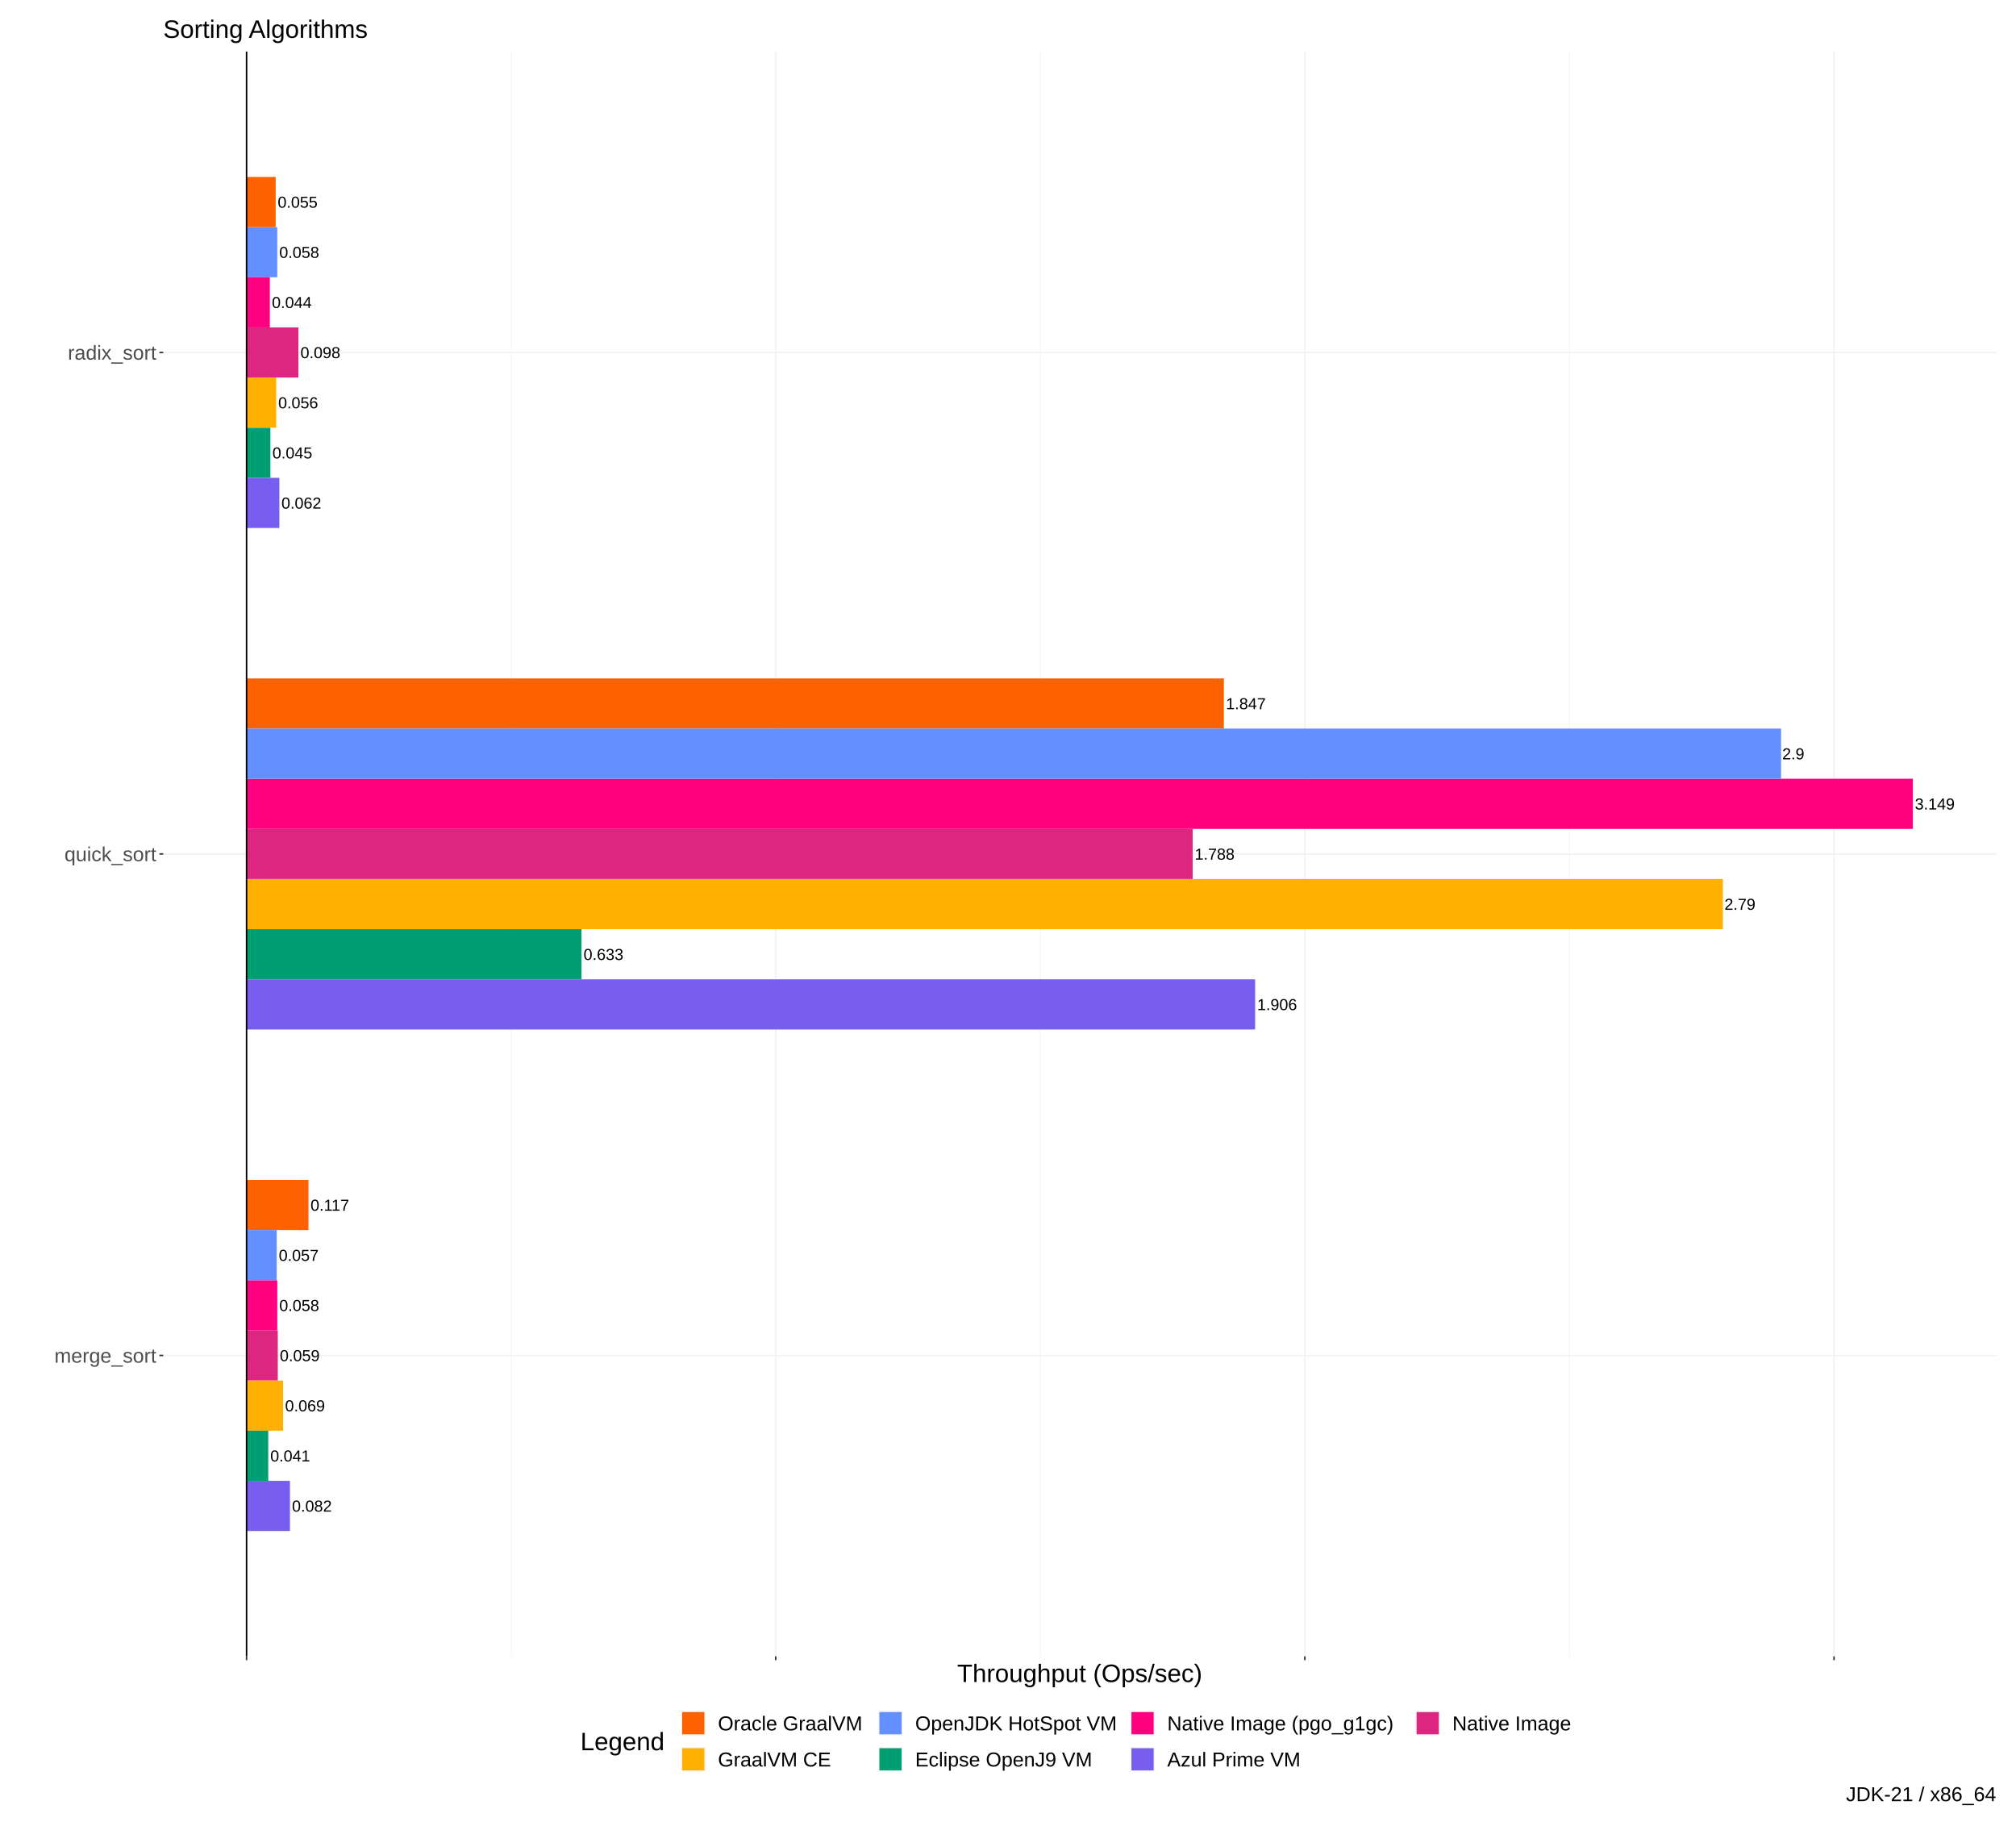
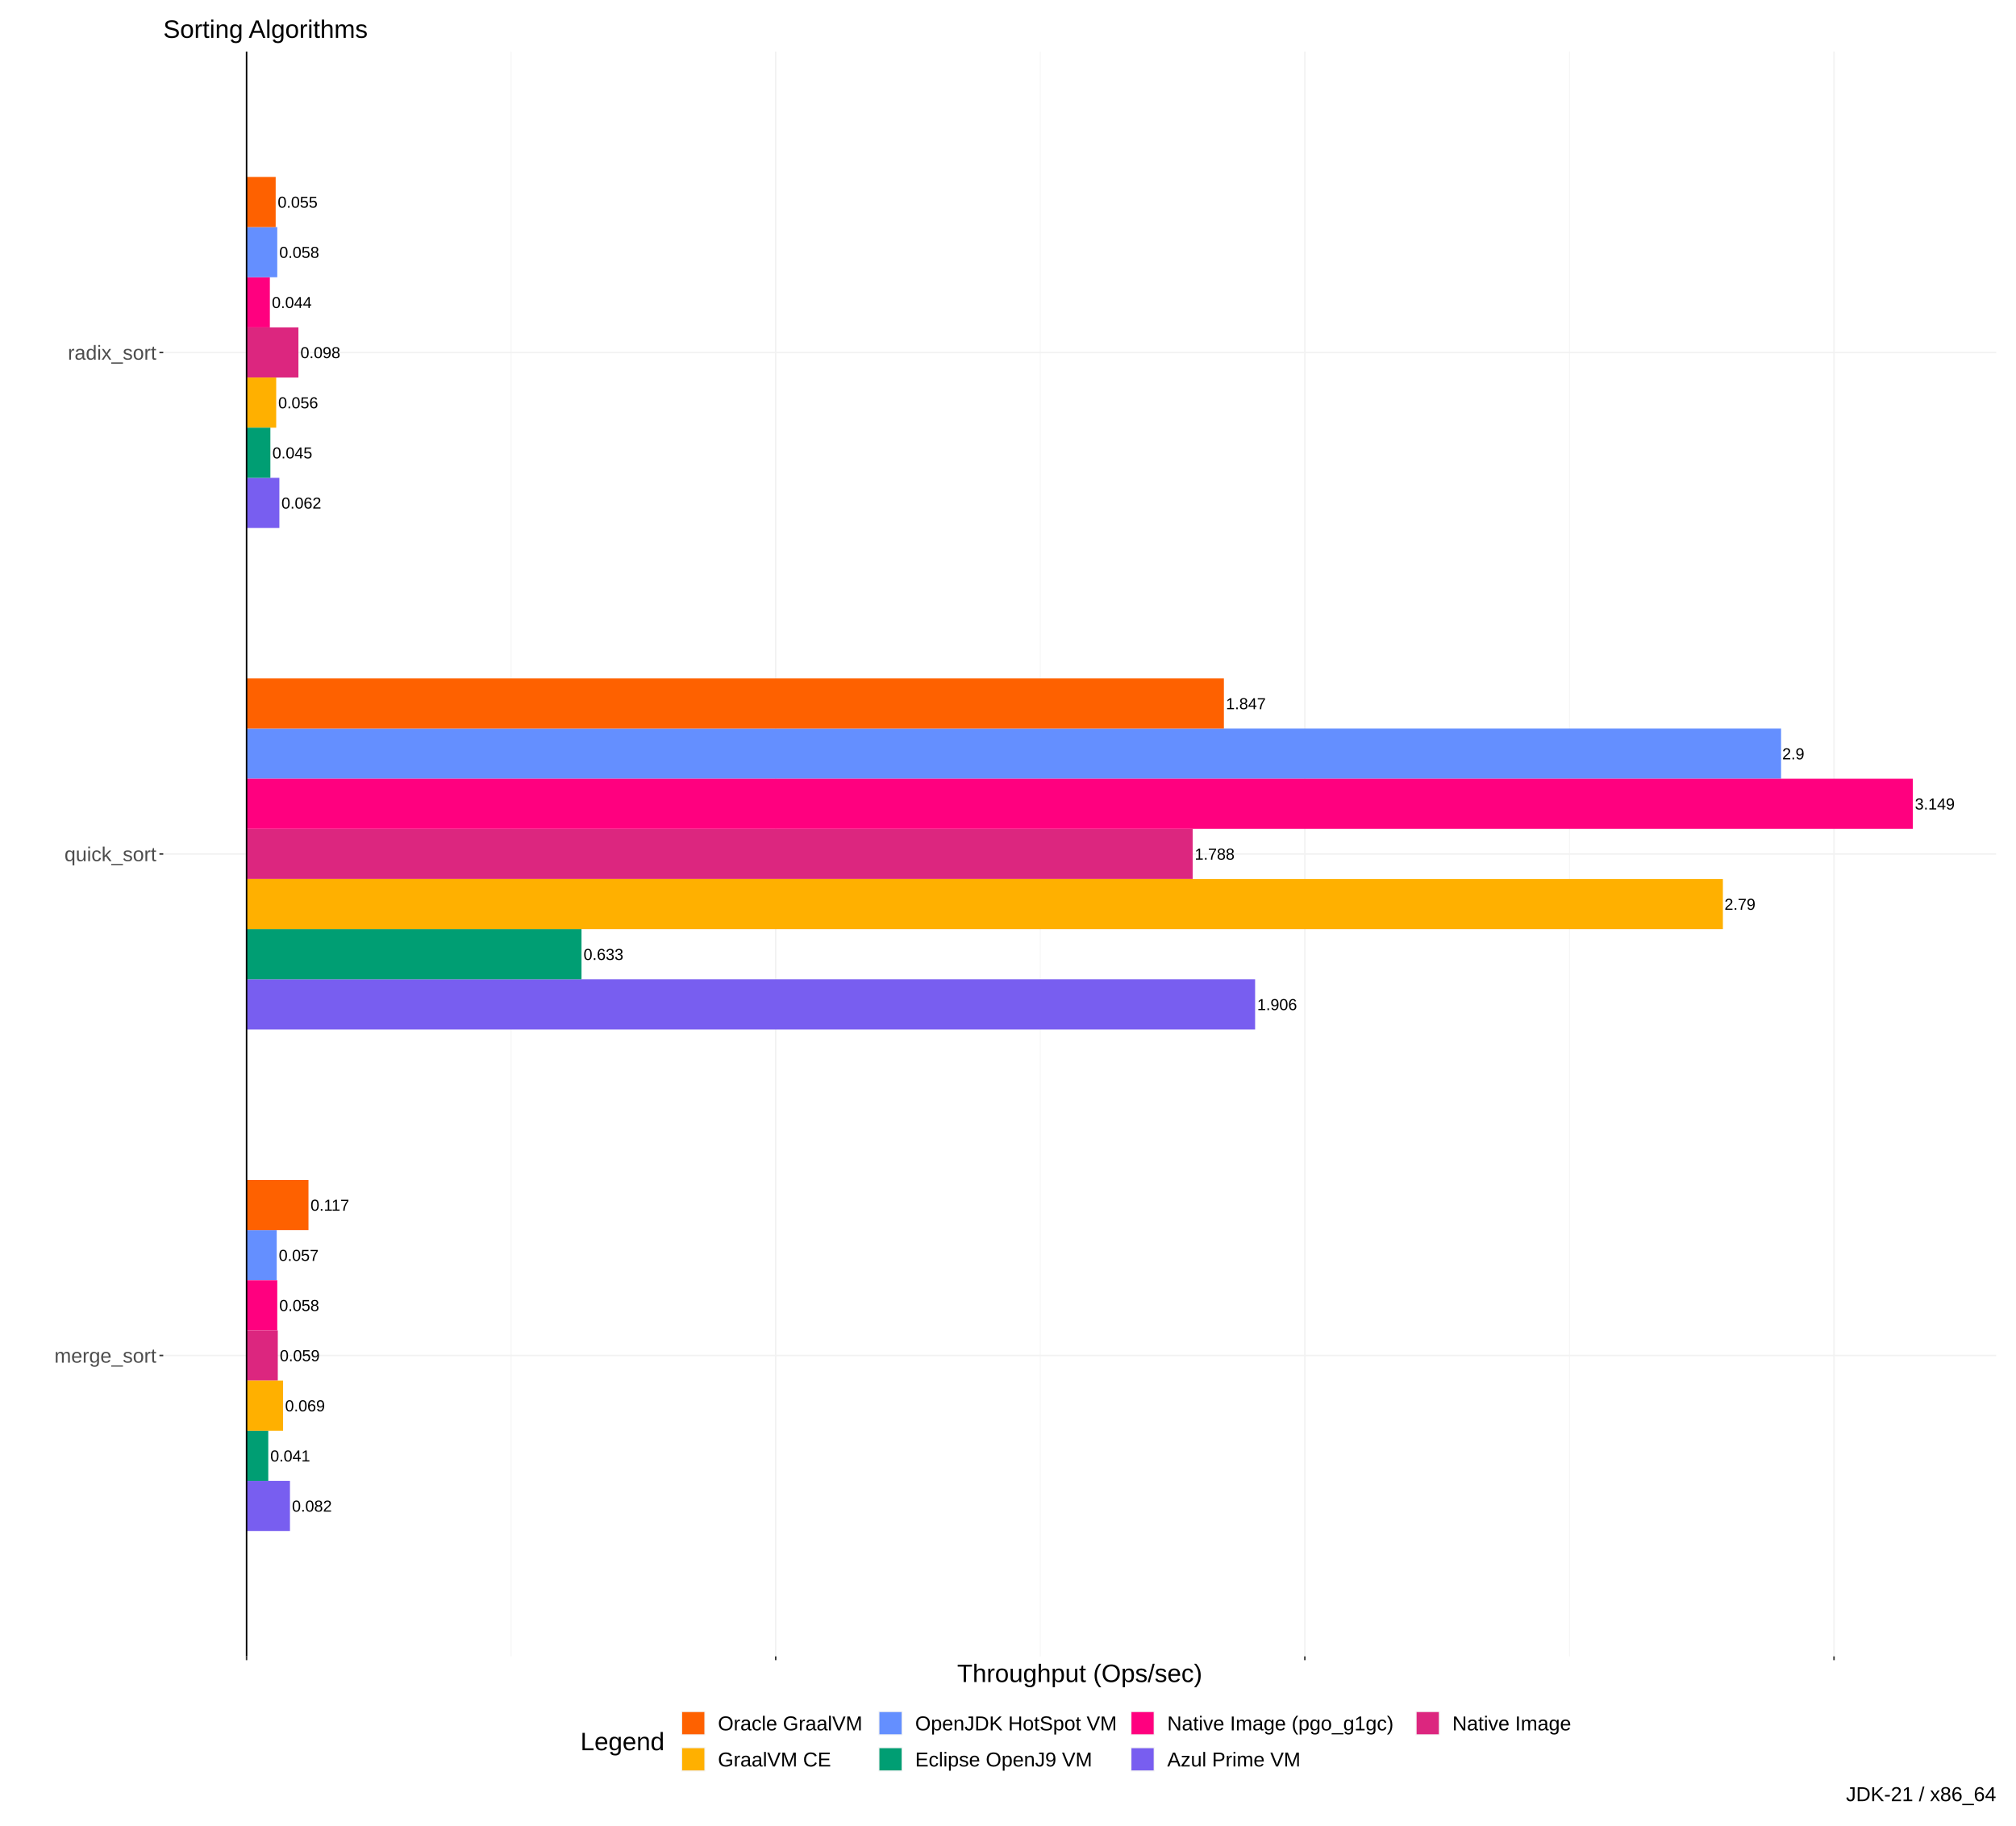
<svg xmlns="http://www.w3.org/2000/svg" class="svglite" width="1440.00pt" height="1303.94pt" viewBox="0 0 1440.00 1303.94">
  <defs>
    <style type="text/css">
    .svglite line, .svglite polyline, .svglite polygon, .svglite path, .svglite rect, .svglite circle {
      fill: none;
      stroke: #000000;
      stroke-linecap: round;
      stroke-linejoin: round;
      stroke-miterlimit: 10.00;
    }
    .svglite text {
      white-space: pre;
    }
  </style>
  </defs>
  <rect width="100%" height="100%" style="stroke: none; fill: #FFFFFF;" />
  <defs>
    <clipPath id="cpMC4wMHwxNDQwLjAwfDAuMDB8MTMwMy45NA==">
      <rect x="0.00" y="0.00" width="1440.00" height="1303.94" />
    </clipPath>
  </defs>
  <g clip-path="url(#cpMC4wMHwxNDQwLjAwfDAuMDB8MTMwMy45NA==)">
    <rect x="0.00" y="0.00" width="1440.00" height="1303.94" style="stroke-width: 1.07; stroke: #FFFFFF; fill: #FFFFFF;" />
    <rect x="116.61" y="36.82" width="1309.22" height="1146.09" style="stroke-width: 1.07; stroke: none;" />
    <polyline points="365.10,1182.91 365.10,36.82 " style="stroke-width: 0.53; stroke: #F2F2F2; stroke-linecap: butt;" />
    <polyline points="743.06,1182.91 743.06,36.82 " style="stroke-width: 0.53; stroke: #F2F2F2; stroke-linecap: butt;" />
    <polyline points="1121.02,1182.91 1121.02,36.82 " style="stroke-width: 0.53; stroke: #F2F2F2; stroke-linecap: butt;" />
    <polyline points="116.61,968.02 1425.83,968.02 " style="stroke-width: 1.07; stroke: #F2F2F2; stroke-linecap: butt;" />
    <polyline points="116.61,609.87 1425.83,609.87 " style="stroke-width: 1.07; stroke: #F2F2F2; stroke-linecap: butt;" />
    <polyline points="116.61,251.72 1425.83,251.72 " style="stroke-width: 1.07; stroke: #F2F2F2; stroke-linecap: butt;" />
    <polyline points="176.12,1182.91 176.12,36.82 " style="stroke-width: 1.07; stroke: #F2F2F2; stroke-linecap: butt;" />
    <polyline points="554.08,1182.91 554.08,36.82 " style="stroke-width: 1.07; stroke: #F2F2F2; stroke-linecap: butt;" />
    <polyline points="932.04,1182.91 932.04,36.82 " style="stroke-width: 1.07; stroke: #F2F2F2; stroke-linecap: butt;" />
    <polyline points="1310.00,1182.91 1310.00,36.82 " style="stroke-width: 1.07; stroke: #F2F2F2; stroke-linecap: butt;" />
-     <rect x="176.12" y="950.11" width="22.30" height="35.82" style="stroke-width: 1.07; stroke: none; stroke-linecap: butt; stroke-linejoin: miter; fill: #DC267F;" />
-     <rect x="176.12" y="484.52" width="698.09" height="35.82" style="stroke-width: 1.07; stroke: none; stroke-linecap: butt; stroke-linejoin: miter; fill: #FE6100;" />
+     <rect x="176.12" y="591.96" width="675.79" height="35.82" style="stroke-width: 1.07; stroke: none; stroke-linecap: butt; stroke-linejoin: miter; fill: #DC267F;" />
+     <rect x="176.12" y="699.41" width="720.39" height="35.82" style="stroke-width: 1.07; stroke: none; stroke-linecap: butt; stroke-linejoin: miter; fill: #785EF0;" />
+     <rect x="176.12" y="197.99" width="16.63" height="35.82" style="stroke-width: 1.07; stroke: none; stroke-linecap: butt; stroke-linejoin: miter; fill: #FF007F;" />
    <rect x="176.12" y="162.18" width="21.92" height="35.82" style="stroke-width: 1.07; stroke: none; stroke-linecap: butt; stroke-linejoin: miter; fill: #648FFF;" />
-     <rect x="176.12" y="842.67" width="44.22" height="35.82" style="stroke-width: 1.07; stroke: none; stroke-linecap: butt; stroke-linejoin: miter; fill: #FE6100;" />
-     <rect x="176.12" y="591.96" width="675.79" height="35.82" style="stroke-width: 1.07; stroke: none; stroke-linecap: butt; stroke-linejoin: miter; fill: #DC267F;" />
-     <rect x="176.12" y="305.44" width="17.01" height="35.82" style="stroke-width: 1.07; stroke: none; stroke-linecap: butt; stroke-linejoin: miter; fill: #009E73;" />
-     <rect x="176.12" y="627.78" width="1054.51" height="35.82" style="stroke-width: 1.07; stroke: none; stroke-linecap: butt; stroke-linejoin: miter; fill: #FFB000;" />
-     <rect x="176.12" y="1057.56" width="30.99" height="35.82" style="stroke-width: 1.07; stroke: none; stroke-linecap: butt; stroke-linejoin: miter; fill: #785EF0;" />
-     <rect x="176.12" y="985.93" width="26.08" height="35.82" style="stroke-width: 1.07; stroke: none; stroke-linecap: butt; stroke-linejoin: miter; fill: #FFB000;" />
-     <rect x="176.12" y="556.15" width="1190.20" height="35.82" style="stroke-width: 1.07; stroke: none; stroke-linecap: butt; stroke-linejoin: miter; fill: #FF007F;" />
-     <rect x="176.12" y="699.41" width="720.39" height="35.82" style="stroke-width: 1.07; stroke: none; stroke-linecap: butt; stroke-linejoin: miter; fill: #785EF0;" />
-     <rect x="176.12" y="914.30" width="21.92" height="35.82" style="stroke-width: 1.07; stroke: none; stroke-linecap: butt; stroke-linejoin: miter; fill: #FF007F;" />
    <rect x="176.12" y="233.81" width="37.04" height="35.82" style="stroke-width: 1.07; stroke: none; stroke-linecap: butt; stroke-linejoin: miter; fill: #DC267F;" />
    <rect x="176.12" y="520.33" width="1096.08" height="35.82" style="stroke-width: 1.07; stroke: none; stroke-linecap: butt; stroke-linejoin: miter; fill: #648FFF;" />
+     <rect x="176.12" y="878.48" width="21.54" height="35.82" style="stroke-width: 1.07; stroke: none; stroke-linecap: butt; stroke-linejoin: miter; fill: #648FFF;" />
+     <rect x="176.12" y="341.25" width="23.43" height="35.82" style="stroke-width: 1.07; stroke: none; stroke-linecap: butt; stroke-linejoin: miter; fill: #785EF0;" />
    <rect x="176.12" y="663.59" width="239.25" height="35.82" style="stroke-width: 1.07; stroke: none; stroke-linecap: butt; stroke-linejoin: miter; fill: #009E73;" />
-     <rect x="176.12" y="878.48" width="21.54" height="35.82" style="stroke-width: 1.07; stroke: none; stroke-linecap: butt; stroke-linejoin: miter; fill: #648FFF;" />
+     <rect x="176.12" y="1057.56" width="30.99" height="35.82" style="stroke-width: 1.07; stroke: none; stroke-linecap: butt; stroke-linejoin: miter; fill: #785EF0;" />
+     <rect x="176.12" y="842.67" width="44.22" height="35.82" style="stroke-width: 1.07; stroke: none; stroke-linecap: butt; stroke-linejoin: miter; fill: #FE6100;" />
+     <rect x="176.12" y="627.78" width="1054.51" height="35.82" style="stroke-width: 1.07; stroke: none; stroke-linecap: butt; stroke-linejoin: miter; fill: #FFB000;" />
+     <rect x="176.12" y="1021.74" width="15.50" height="35.82" style="stroke-width: 1.07; stroke: none; stroke-linecap: butt; stroke-linejoin: miter; fill: #009E73;" />
+     <rect x="176.12" y="484.52" width="698.09" height="35.82" style="stroke-width: 1.07; stroke: none; stroke-linecap: butt; stroke-linejoin: miter; fill: #FE6100;" />
+     <rect x="176.12" y="269.62" width="21.17" height="35.82" style="stroke-width: 1.07; stroke: none; stroke-linecap: butt; stroke-linejoin: miter; fill: #FFB000;" />
+     <rect x="176.12" y="914.30" width="21.92" height="35.82" style="stroke-width: 1.07; stroke: none; stroke-linecap: butt; stroke-linejoin: miter; fill: #FF007F;" />
+     <rect x="176.12" y="950.11" width="22.30" height="35.82" style="stroke-width: 1.07; stroke: none; stroke-linecap: butt; stroke-linejoin: miter; fill: #DC267F;" />
+     <rect x="176.12" y="556.15" width="1190.20" height="35.82" style="stroke-width: 1.07; stroke: none; stroke-linecap: butt; stroke-linejoin: miter; fill: #FF007F;" />
+     <rect x="176.12" y="305.44" width="17.01" height="35.82" style="stroke-width: 1.07; stroke: none; stroke-linecap: butt; stroke-linejoin: miter; fill: #009E73;" />
+     <rect x="176.12" y="985.93" width="26.08" height="35.82" style="stroke-width: 1.07; stroke: none; stroke-linecap: butt; stroke-linejoin: miter; fill: #FFB000;" />
    <rect x="176.12" y="126.36" width="20.79" height="35.82" style="stroke-width: 1.07; stroke: none; stroke-linecap: butt; stroke-linejoin: miter; fill: #FE6100;" />
-     <rect x="176.12" y="1021.74" width="15.50" height="35.82" style="stroke-width: 1.07; stroke: none; stroke-linecap: butt; stroke-linejoin: miter; fill: #009E73;" />
-     <rect x="176.12" y="341.25" width="23.43" height="35.82" style="stroke-width: 1.07; stroke: none; stroke-linecap: butt; stroke-linejoin: miter; fill: #785EF0;" />
-     <rect x="176.12" y="197.99" width="16.63" height="35.82" style="stroke-width: 1.07; stroke: none; stroke-linecap: butt; stroke-linejoin: miter; fill: #FF007F;" />
-     <rect x="176.12" y="269.62" width="21.17" height="35.82" style="stroke-width: 1.07; stroke: none; stroke-linecap: butt; stroke-linejoin: miter; fill: #FFB000;" />
-     <text x="199.87" y="972.09" style="font-size: 11.38px; font-family: &quot;Liberation Sans&quot;;" textLength="29.08px" lengthAdjust="spacingAndGlyphs">0.059</text>
-     <text x="875.67" y="506.49" style="font-size: 11.38px; font-family: &quot;Liberation Sans&quot;;" textLength="29.08px" lengthAdjust="spacingAndGlyphs">1.847</text>
+     <text x="853.37" y="613.93" style="font-size: 11.38px; font-family: &quot;Liberation Sans&quot;;" textLength="29.08px" lengthAdjust="spacingAndGlyphs">1.788</text>
+     <text x="897.97" y="721.38" style="font-size: 11.38px; font-family: &quot;Liberation Sans&quot;;" textLength="29.08px" lengthAdjust="spacingAndGlyphs">1.906</text>
+     <text x="194.20" y="219.97" style="font-size: 11.38px; font-family: &quot;Liberation Sans&quot;;" textLength="29.08px" lengthAdjust="spacingAndGlyphs">0.044</text>
    <text x="199.50" y="184.15" style="font-size: 11.38px; font-family: &quot;Liberation Sans&quot;;" textLength="29.08px" lengthAdjust="spacingAndGlyphs">0.058</text>
-     <text x="221.80" y="864.64" style="font-size: 11.38px; font-family: &quot;Liberation Sans&quot;;" textLength="29.08px" lengthAdjust="spacingAndGlyphs">0.117</text>
-     <text x="853.37" y="613.93" style="font-size: 11.38px; font-family: &quot;Liberation Sans&quot;;" textLength="29.08px" lengthAdjust="spacingAndGlyphs">1.788</text>
-     <text x="194.58" y="327.41" style="font-size: 11.38px; font-family: &quot;Liberation Sans&quot;;" textLength="29.08px" lengthAdjust="spacingAndGlyphs">0.045</text>
-     <text x="1231.76" y="649.75" style="font-size: 11.38px; font-family: &quot;Liberation Sans&quot;;" textLength="22.57px" lengthAdjust="spacingAndGlyphs">2.79</text>
-     <text x="208.57" y="1079.53" style="font-size: 11.38px; font-family: &quot;Liberation Sans&quot;;" textLength="29.08px" lengthAdjust="spacingAndGlyphs">0.082</text>
-     <text x="203.65" y="1007.90" style="font-size: 11.38px; font-family: &quot;Liberation Sans&quot;;" textLength="29.08px" lengthAdjust="spacingAndGlyphs">0.069</text>
-     <text x="1367.77" y="578.12" style="font-size: 11.38px; font-family: &quot;Liberation Sans&quot;;" textLength="29.08px" lengthAdjust="spacingAndGlyphs">3.149</text>
-     <text x="897.97" y="721.38" style="font-size: 11.38px; font-family: &quot;Liberation Sans&quot;;" textLength="29.08px" lengthAdjust="spacingAndGlyphs">1.906</text>
-     <text x="199.50" y="936.27" style="font-size: 11.38px; font-family: &quot;Liberation Sans&quot;;" textLength="29.08px" lengthAdjust="spacingAndGlyphs">0.058</text>
    <text x="214.61" y="255.78" style="font-size: 11.38px; font-family: &quot;Liberation Sans&quot;;" textLength="29.08px" lengthAdjust="spacingAndGlyphs">0.098</text>
    <text x="1273.01" y="542.30" style="font-size: 11.38px; font-family: &quot;Liberation Sans&quot;;" textLength="16.06px" lengthAdjust="spacingAndGlyphs">2.9</text>
+     <text x="199.12" y="900.46" style="font-size: 11.38px; font-family: &quot;Liberation Sans&quot;;" textLength="29.08px" lengthAdjust="spacingAndGlyphs">0.057</text>
+     <text x="201.01" y="363.23" style="font-size: 11.38px; font-family: &quot;Liberation Sans&quot;;" textLength="29.08px" lengthAdjust="spacingAndGlyphs">0.062</text>
    <text x="416.82" y="685.56" style="font-size: 11.38px; font-family: &quot;Liberation Sans&quot;;" textLength="29.08px" lengthAdjust="spacingAndGlyphs">0.633</text>
-     <text x="199.12" y="900.46" style="font-size: 11.38px; font-family: &quot;Liberation Sans&quot;;" textLength="29.08px" lengthAdjust="spacingAndGlyphs">0.057</text>
+     <text x="208.57" y="1079.53" style="font-size: 11.38px; font-family: &quot;Liberation Sans&quot;;" textLength="29.08px" lengthAdjust="spacingAndGlyphs">0.082</text>
+     <text x="221.80" y="864.64" style="font-size: 11.38px; font-family: &quot;Liberation Sans&quot;;" textLength="29.08px" lengthAdjust="spacingAndGlyphs">0.117</text>
+     <text x="1231.76" y="649.75" style="font-size: 11.38px; font-family: &quot;Liberation Sans&quot;;" textLength="22.57px" lengthAdjust="spacingAndGlyphs">2.79</text>
+     <text x="193.07" y="1043.72" style="font-size: 11.38px; font-family: &quot;Liberation Sans&quot;;" textLength="29.08px" lengthAdjust="spacingAndGlyphs">0.041</text>
+     <text x="875.67" y="506.49" style="font-size: 11.38px; font-family: &quot;Liberation Sans&quot;;" textLength="29.08px" lengthAdjust="spacingAndGlyphs">1.847</text>
+     <text x="198.74" y="291.60" style="font-size: 11.38px; font-family: &quot;Liberation Sans&quot;;" textLength="29.08px" lengthAdjust="spacingAndGlyphs">0.056</text>
+     <text x="199.50" y="936.27" style="font-size: 11.38px; font-family: &quot;Liberation Sans&quot;;" textLength="29.08px" lengthAdjust="spacingAndGlyphs">0.058</text>
+     <text x="199.87" y="972.09" style="font-size: 11.38px; font-family: &quot;Liberation Sans&quot;;" textLength="29.08px" lengthAdjust="spacingAndGlyphs">0.059</text>
+     <text x="1367.77" y="578.12" style="font-size: 11.38px; font-family: &quot;Liberation Sans&quot;;" textLength="29.08px" lengthAdjust="spacingAndGlyphs">3.149</text>
+     <text x="194.58" y="327.41" style="font-size: 11.38px; font-family: &quot;Liberation Sans&quot;;" textLength="29.08px" lengthAdjust="spacingAndGlyphs">0.045</text>
+     <text x="203.65" y="1007.90" style="font-size: 11.38px; font-family: &quot;Liberation Sans&quot;;" textLength="29.08px" lengthAdjust="spacingAndGlyphs">0.069</text>
    <text x="198.36" y="148.33" style="font-size: 11.38px; font-family: &quot;Liberation Sans&quot;;" textLength="29.08px" lengthAdjust="spacingAndGlyphs">0.055</text>
-     <text x="193.07" y="1043.72" style="font-size: 11.38px; font-family: &quot;Liberation Sans&quot;;" textLength="29.08px" lengthAdjust="spacingAndGlyphs">0.041</text>
-     <text x="201.01" y="363.23" style="font-size: 11.38px; font-family: &quot;Liberation Sans&quot;;" textLength="29.08px" lengthAdjust="spacingAndGlyphs">0.062</text>
-     <text x="194.20" y="219.97" style="font-size: 11.38px; font-family: &quot;Liberation Sans&quot;;" textLength="29.08px" lengthAdjust="spacingAndGlyphs">0.044</text>
-     <text x="198.74" y="291.60" style="font-size: 11.38px; font-family: &quot;Liberation Sans&quot;;" textLength="29.08px" lengthAdjust="spacingAndGlyphs">0.056</text>
    <line x1="176.12" y1="1182.91" x2="176.12" y2="36.82" style="stroke-width: 1.07; stroke-linecap: butt;" />
    <text x="111.68" y="973.16" text-anchor="end" style="font-size: 14.40px;fill: #4D4D4D; font-family: &quot;Liberation Sans&quot;;" textLength="77.59px" lengthAdjust="spacingAndGlyphs">merge_sort</text>
    <text x="111.68" y="615.01" text-anchor="end" style="font-size: 14.40px;fill: #4D4D4D; font-family: &quot;Liberation Sans&quot;;" textLength="69.16px" lengthAdjust="spacingAndGlyphs">quick_sort</text>
    <text x="111.68" y="256.86" text-anchor="end" style="font-size: 14.40px;fill: #4D4D4D; font-family: &quot;Liberation Sans&quot;;" textLength="67.31px" lengthAdjust="spacingAndGlyphs">radix_sort</text>
    <polyline points="113.87,968.02 116.61,968.02 " style="stroke-width: 1.07; stroke: #333333; stroke-linecap: butt;" />
    <polyline points="113.87,609.87 116.61,609.87 " style="stroke-width: 1.07; stroke: #333333; stroke-linecap: butt;" />
    <polyline points="113.87,251.72 116.61,251.72 " style="stroke-width: 1.07; stroke: #333333; stroke-linecap: butt;" />
    <polyline points="176.12,1185.65 176.12,1182.91 " style="stroke-width: 1.07; stroke: #333333; stroke-linecap: butt;" />
    <polyline points="554.08,1185.65 554.08,1182.91 " style="stroke-width: 1.07; stroke: #333333; stroke-linecap: butt;" />
    <polyline points="932.04,1185.65 932.04,1182.91 " style="stroke-width: 1.07; stroke: #333333; stroke-linecap: butt;" />
    <polyline points="1310.00,1185.65 1310.00,1182.91 " style="stroke-width: 1.07; stroke: #333333; stroke-linecap: butt;" />
    <text x="771.22" y="1201.24" text-anchor="middle" style="font-size: 18.00px; font-family: &quot;Liberation Sans&quot;;" textLength="184.84px" lengthAdjust="spacingAndGlyphs">Throughput (Ops/sec)</text>
    <rect x="409.09" y="1216.52" width="724.26" height="54.02" style="stroke-width: 1.07; stroke: none; fill: #FFFFFF;" />
    <text x="414.57" y="1249.96" style="font-size: 18.00px; font-family: &quot;Liberation Sans&quot;;" textLength="63.01px" lengthAdjust="spacingAndGlyphs">Legend</text>
    <rect x="486.54" y="1222.00" width="17.28" height="17.28" style="stroke-width: 1.07; stroke: none; fill: #F2F2F2;" />
    <rect x="487.25" y="1222.71" width="15.86" height="15.86" style="stroke-width: 1.07; stroke: none; stroke-linecap: butt; stroke-linejoin: miter; fill: #FE6100;" />
    <rect x="627.44" y="1222.00" width="17.28" height="17.28" style="stroke-width: 1.07; stroke: none; fill: #F2F2F2;" />
    <rect x="628.15" y="1222.71" width="15.86" height="15.86" style="stroke-width: 1.07; stroke: none; stroke-linecap: butt; stroke-linejoin: miter; fill: #648FFF;" />
    <rect x="807.48" y="1222.00" width="17.28" height="17.28" style="stroke-width: 1.07; stroke: none; fill: #F2F2F2;" />
    <rect x="808.19" y="1222.71" width="15.86" height="15.86" style="stroke-width: 1.07; stroke: none; stroke-linecap: butt; stroke-linejoin: miter; fill: #FF007F;" />
    <rect x="1011.16" y="1222.00" width="17.28" height="17.28" style="stroke-width: 1.07; stroke: none; fill: #F2F2F2;" />
    <rect x="1011.87" y="1222.71" width="15.86" height="15.86" style="stroke-width: 1.07; stroke: none; stroke-linecap: butt; stroke-linejoin: miter; fill: #DC267F;" />
    <rect x="486.54" y="1247.79" width="17.28" height="17.28" style="stroke-width: 1.07; stroke: none; fill: #F2F2F2;" />
    <rect x="487.25" y="1248.50" width="15.86" height="15.86" style="stroke-width: 1.07; stroke: none; stroke-linecap: butt; stroke-linejoin: miter; fill: #FFB000;" />
    <rect x="627.44" y="1247.79" width="17.28" height="17.28" style="stroke-width: 1.07; stroke: none; fill: #F2F2F2;" />
    <rect x="628.15" y="1248.50" width="15.86" height="15.86" style="stroke-width: 1.07; stroke: none; stroke-linecap: butt; stroke-linejoin: miter; fill: #009E73;" />
    <rect x="807.48" y="1247.79" width="17.28" height="17.28" style="stroke-width: 1.07; stroke: none; fill: #F2F2F2;" />
    <rect x="808.19" y="1248.50" width="15.86" height="15.86" style="stroke-width: 1.07; stroke: none; stroke-linecap: butt; stroke-linejoin: miter; fill: #785EF0;" />
    <text x="512.79" y="1235.78" style="font-size: 14.40px; font-family: &quot;Liberation Sans&quot;;" textLength="105.69px" lengthAdjust="spacingAndGlyphs">Oracle GraalVM</text>
    <text x="653.69" y="1235.78" style="font-size: 14.40px; font-family: &quot;Liberation Sans&quot;;" textLength="144.83px" lengthAdjust="spacingAndGlyphs">OpenJDK HotSpot VM</text>
    <text x="833.73" y="1235.78" style="font-size: 14.40px; font-family: &quot;Liberation Sans&quot;;" textLength="168.47px" lengthAdjust="spacingAndGlyphs">Native Image (pgo_g1gc)</text>
    <text x="1037.41" y="1235.78" style="font-size: 14.40px; font-family: &quot;Liberation Sans&quot;;" textLength="90.46px" lengthAdjust="spacingAndGlyphs">Native Image</text>
    <text x="512.79" y="1261.57" style="font-size: 14.40px; font-family: &quot;Liberation Sans&quot;;" textLength="78.80px" lengthAdjust="spacingAndGlyphs">GraalVM CE</text>
    <text x="653.69" y="1261.57" style="font-size: 14.40px; font-family: &quot;Liberation Sans&quot;;" textLength="124.62px" lengthAdjust="spacingAndGlyphs">Eclipse OpenJ9 VM</text>
    <text x="833.73" y="1261.57" style="font-size: 14.40px; font-family: &quot;Liberation Sans&quot;;" textLength="97.67px" lengthAdjust="spacingAndGlyphs">Azul Prime VM</text>
    <text x="116.61" y="27.03" style="font-size: 18.00px; font-family: &quot;Liberation Sans&quot;;" textLength="159.52px" lengthAdjust="spacingAndGlyphs">Sorting Algorithms</text>
    <text x="1425.83" y="1286.31" text-anchor="end" style="font-size: 14.40px; font-family: &quot;Liberation Sans&quot;;" textLength="104.20px" lengthAdjust="spacingAndGlyphs">JDK-21 / x86_64</text>
  </g>
</svg>
